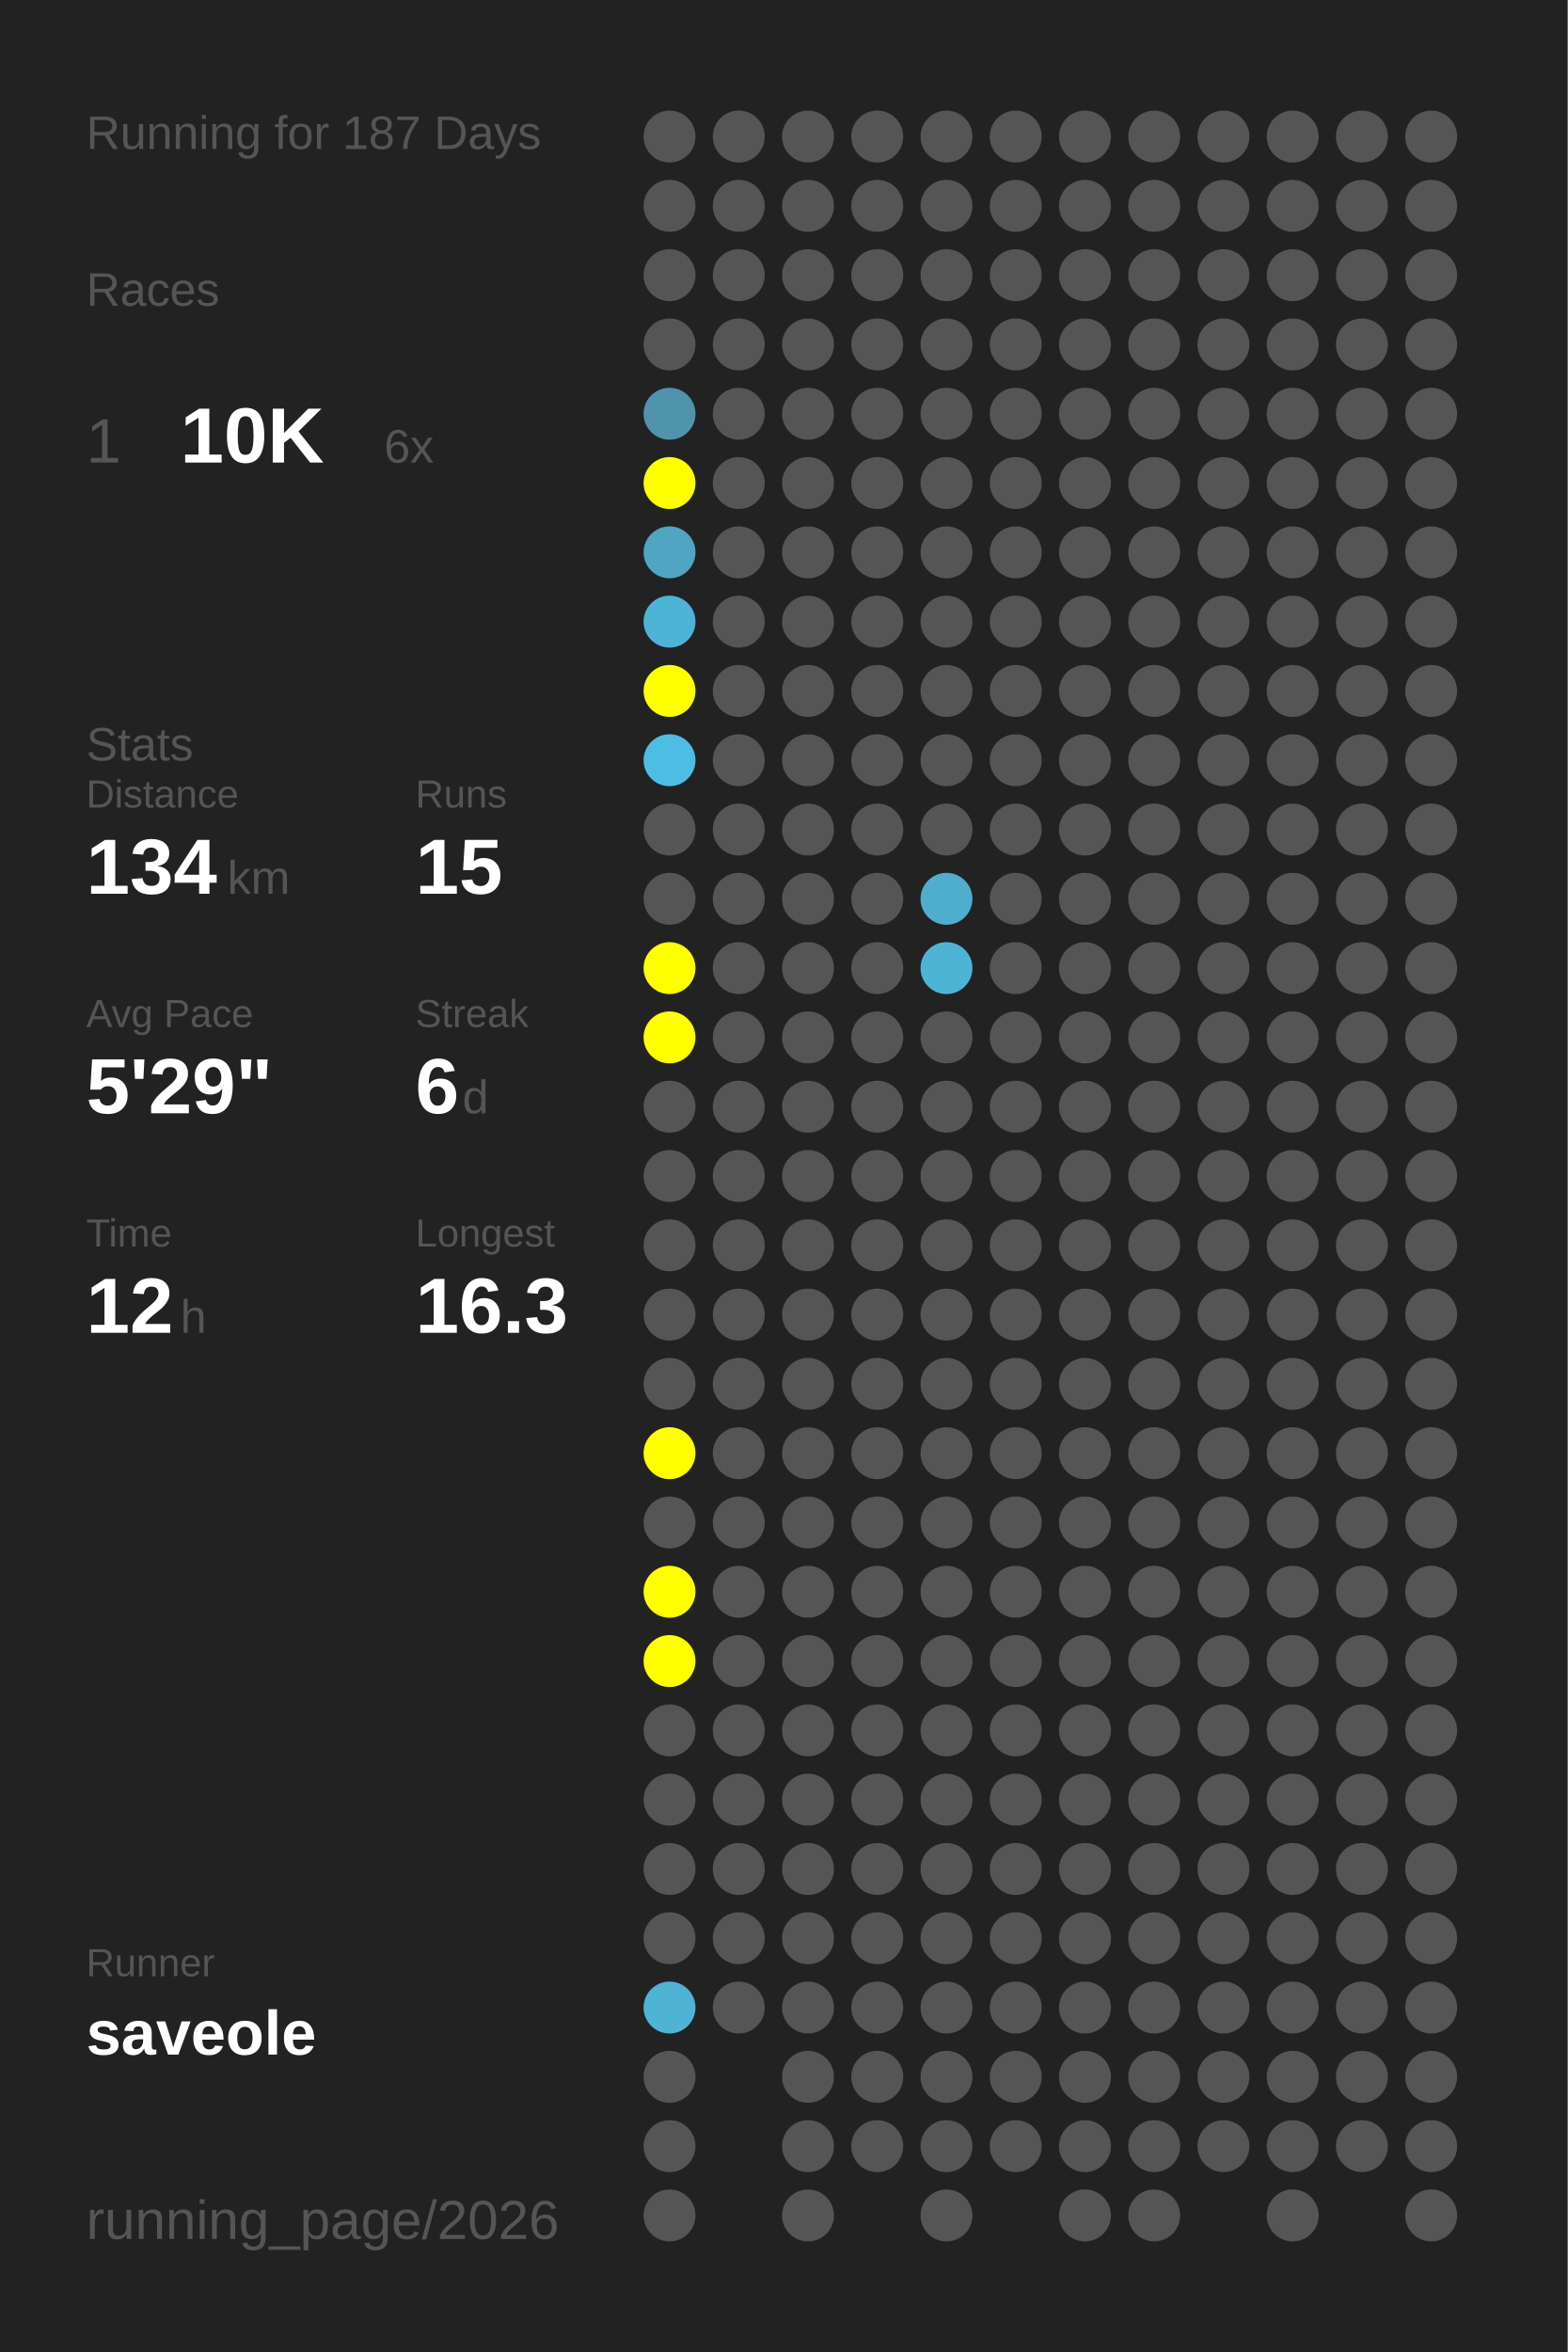
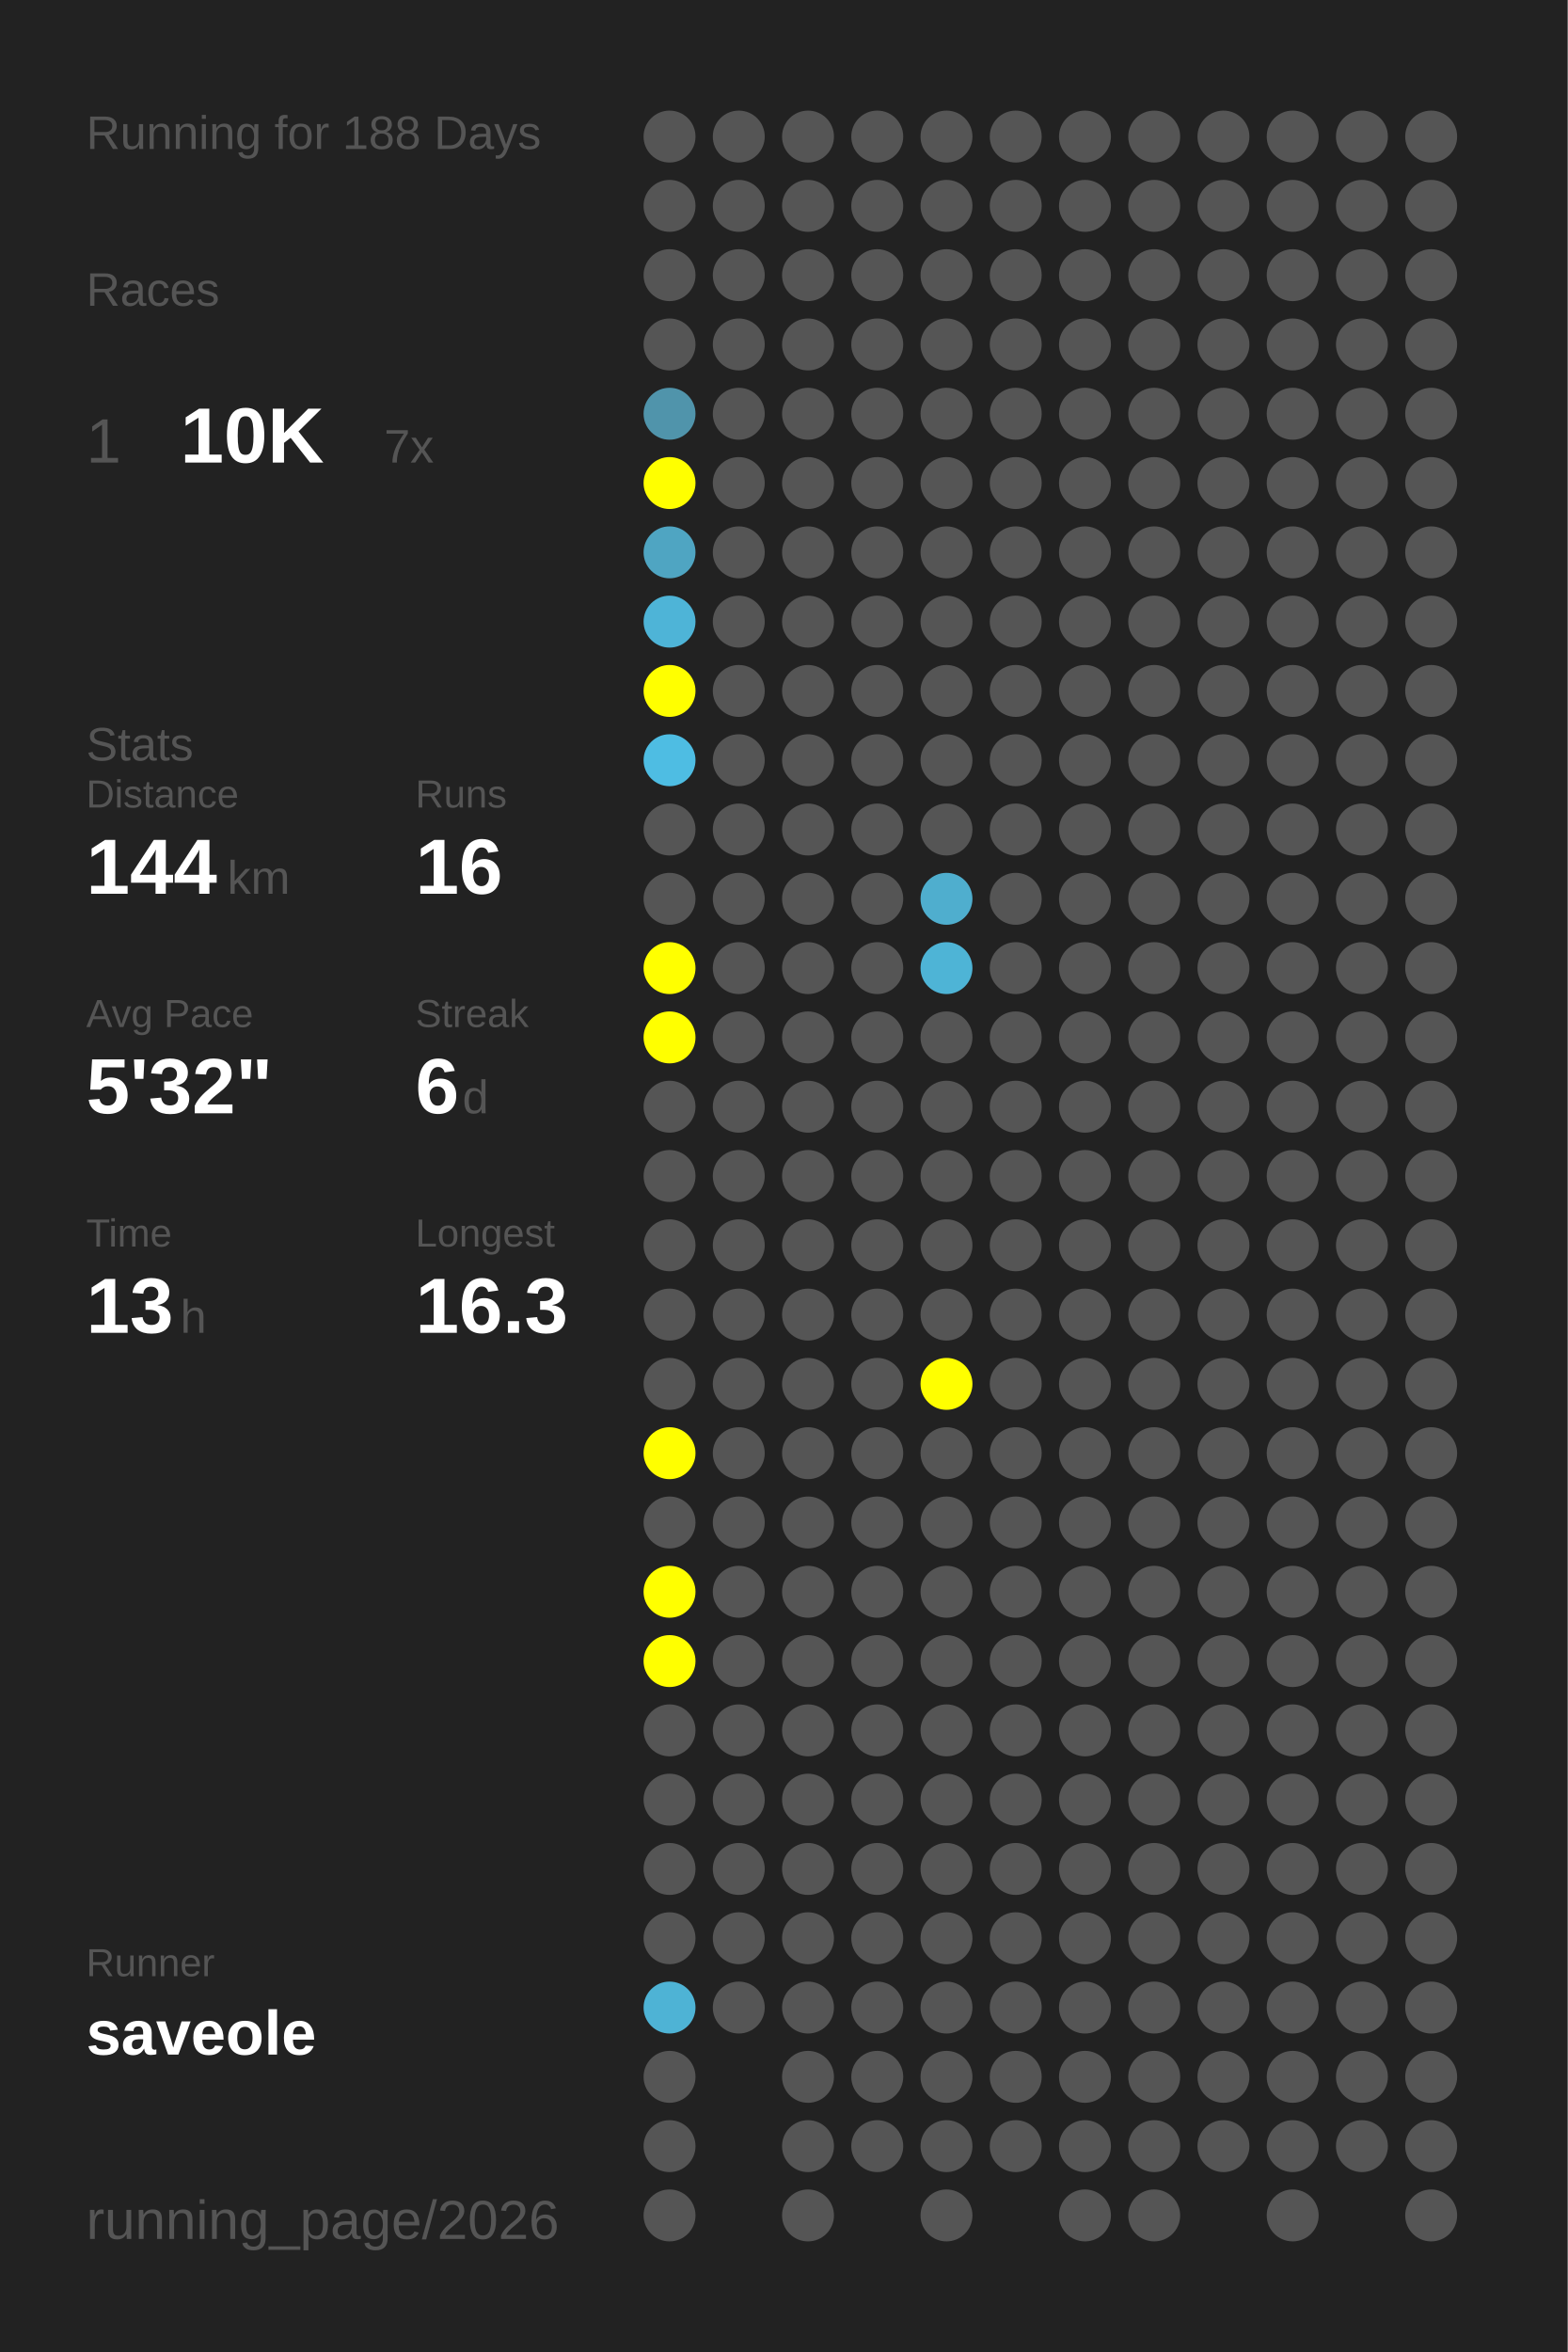
<svg xmlns="http://www.w3.org/2000/svg" baseProfile="full" height="300mm" version="1.1" viewBox="0,0,200,300" width="200mm">
  <defs />
  <rect fill="#222222" height="300" width="200" x="0" y="0" />
-   <text fill="#555555" style="font-size:6px; font-family:Arial;" x="11" y="19">Running for 187 Days</text>
+   <text fill="#555555" style="font-size:6px; font-family:Arial;" x="11" y="19">Running for 188 Days</text>
  <text fill="#555555" style="font-size:6px; font-family:Arial;" x="11" y="39">Races</text>
  <text fill="#555555" style="font-size:8px; font-family:Arial;" x="11" y="59">1</text>
  <text fill="#FFFFFF" style="font-size:10px; font-family:Arial; font-weight:bold;" x="23" y="59">10K</text>
-   <text fill="#555555" style="font-size:6px; font-family:Arial;" x="49" y="59">6x</text>
+   <text fill="#555555" style="font-size:6px; font-family:Arial;" x="49" y="59">7x</text>
  <text fill="#555555" style="font-size:6px; font-family:Arial;" x="11" y="97">Stats</text>
  <text fill="#555555" style="font-size:5px; font-family:Arial;" x="11" y="103">Distance</text>
-   <text fill="#FFFFFF" style="font-size:10px; font-family:Arial; font-weight:bold;" x="11" y="114">134</text>
+   <text fill="#FFFFFF" style="font-size:10px; font-family:Arial; font-weight:bold;" x="11" y="114">144</text>
  <text fill="#555555" style="font-size:6px; font-family:Arial;" x="29" y="114">km</text>
  <text fill="#555555" style="font-size:5px; font-family:Arial;" x="53" y="103">Runs</text>
-   <text fill="#FFFFFF" style="font-size:10px; font-family:Arial; font-weight:bold;" x="53" y="114">15</text>
+   <text fill="#FFFFFF" style="font-size:10px; font-family:Arial; font-weight:bold;" x="53" y="114">16</text>
  <text fill="#555555" style="font-size:5px; font-family:Arial;" x="11" y="131">Avg Pace</text>
-   <text fill="#FFFFFF" style="font-size:10px; font-family:Arial; font-weight:bold;" x="11" y="142">5'29"</text>
+   <text fill="#FFFFFF" style="font-size:10px; font-family:Arial; font-weight:bold;" x="11" y="142">5'32"</text>
  <text fill="#555555" style="font-size:5px; font-family:Arial;" x="53" y="131">Streak</text>
  <text fill="#FFFFFF" style="font-size:10px; font-family:Arial; font-weight:bold;" x="53" y="142">6</text>
  <text fill="#555555" style="font-size:6px; font-family:Arial;" x="59" y="142">d</text>
  <text fill="#555555" style="font-size:5px; font-family:Arial;" x="11" y="159">Time</text>
-   <text fill="#FFFFFF" style="font-size:10px; font-family:Arial; font-weight:bold;" x="11" y="170">12</text>
+   <text fill="#FFFFFF" style="font-size:10px; font-family:Arial; font-weight:bold;" x="11" y="170">13</text>
  <text fill="#555555" style="font-size:6px; font-family:Arial;" x="23" y="170">h</text>
  <text fill="#555555" style="font-size:5px; font-family:Arial;" x="53" y="159">Longest</text>
  <text fill="#FFFFFF" style="font-size:10px; font-family:Arial; font-weight:bold;" x="53" y="170">16.3</text>
  <text fill="#555555" style="font-size:5px; font-family:Arial;" x="11" y="252.065">Runner</text>
  <text fill="#FFFFFF" style="font-size:8px; font-family:Arial; font-weight:bold;" x="11" y="262.065">saveole</text>
  <text fill="#555555" style="font-size:7px; font-family:Arial;" x="11" y="285.581">running_page/2026</text>
  <circle cx="85.417" cy="17.419" fill="#555555" r="3.312" />
  <circle cx="85.417" cy="26.258" fill="#555555" r="3.312" />
  <circle cx="85.417" cy="35.097" fill="#555555" r="3.312" />
  <circle cx="85.417" cy="43.935" fill="#555555" r="3.312" />
  <circle cx="85.417" cy="52.774" fill="#5094ab" r="3.312" />
  <circle cx="85.417" cy="61.613" fill="#FFFF00" r="3.312" />
  <circle cx="85.417" cy="70.452" fill="#4fa5c2" r="3.312" />
  <circle cx="85.417" cy="79.29" fill="#4eb4d7" r="3.312" />
  <circle cx="85.417" cy="88.129" fill="#FFFF00" r="3.312" />
  <circle cx="85.417" cy="96.968" fill="#4ebde3" r="3.312" />
  <circle cx="85.417" cy="105.806" fill="#555555" r="3.312" />
  <circle cx="85.417" cy="114.645" fill="#555555" r="3.312" />
  <circle cx="85.417" cy="123.484" fill="#FFFF00" r="3.312" />
  <circle cx="85.417" cy="132.323" fill="#FFFF00" r="3.312" />
  <circle cx="85.417" cy="141.161" fill="#555555" r="3.312" />
  <circle cx="85.417" cy="150" fill="#555555" r="3.312" />
  <circle cx="85.417" cy="158.839" fill="#555555" r="3.312" />
  <circle cx="85.417" cy="167.677" fill="#555555" r="3.312" />
  <circle cx="85.417" cy="176.516" fill="#555555" r="3.312" />
  <circle cx="85.417" cy="185.355" fill="#FFFF00" r="3.312" />
  <circle cx="85.417" cy="194.194" fill="#555555" r="3.312" />
  <circle cx="85.417" cy="203.032" fill="#FFFF00" r="3.312" />
  <circle cx="85.417" cy="211.871" fill="#FFFF00" r="3.312" />
  <circle cx="85.417" cy="220.71" fill="#555555" r="3.312" />
  <circle cx="85.417" cy="229.548" fill="#555555" r="3.312" />
  <circle cx="85.417" cy="238.387" fill="#555555" r="3.312" />
  <circle cx="85.417" cy="247.226" fill="#555555" r="3.312" />
  <circle cx="85.417" cy="256.065" fill="#4eb3d5" r="3.312" />
  <circle cx="85.417" cy="264.903" fill="#555555" r="3.312" />
  <circle cx="85.417" cy="273.742" fill="#555555" r="3.312" />
  <circle cx="85.417" cy="282.581" fill="#555555" r="3.312" />
  <circle cx="94.25" cy="17.419" fill="#555555" r="3.312" />
  <circle cx="94.25" cy="26.258" fill="#555555" r="3.312" />
  <circle cx="94.25" cy="35.097" fill="#555555" r="3.312" />
  <circle cx="94.25" cy="43.935" fill="#555555" r="3.312" />
  <circle cx="94.25" cy="52.774" fill="#555555" r="3.312" />
  <circle cx="94.25" cy="61.613" fill="#555555" r="3.312" />
  <circle cx="94.25" cy="70.452" fill="#555555" r="3.312" />
  <circle cx="94.25" cy="79.29" fill="#555555" r="3.312" />
  <circle cx="94.25" cy="88.129" fill="#555555" r="3.312" />
  <circle cx="94.25" cy="96.968" fill="#555555" r="3.312" />
  <circle cx="94.25" cy="105.806" fill="#555555" r="3.312" />
  <circle cx="94.25" cy="114.645" fill="#555555" r="3.312" />
  <circle cx="94.25" cy="123.484" fill="#555555" r="3.312" />
  <circle cx="94.25" cy="132.323" fill="#555555" r="3.312" />
  <circle cx="94.25" cy="141.161" fill="#555555" r="3.312" />
  <circle cx="94.25" cy="150" fill="#555555" r="3.312" />
  <circle cx="94.25" cy="158.839" fill="#555555" r="3.312" />
  <circle cx="94.25" cy="167.677" fill="#555555" r="3.312" />
  <circle cx="94.25" cy="176.516" fill="#555555" r="3.312" />
  <circle cx="94.25" cy="185.355" fill="#555555" r="3.312" />
  <circle cx="94.25" cy="194.194" fill="#555555" r="3.312" />
  <circle cx="94.25" cy="203.032" fill="#555555" r="3.312" />
  <circle cx="94.25" cy="211.871" fill="#555555" r="3.312" />
  <circle cx="94.25" cy="220.71" fill="#555555" r="3.312" />
  <circle cx="94.25" cy="229.548" fill="#555555" r="3.312" />
  <circle cx="94.25" cy="238.387" fill="#555555" r="3.312" />
  <circle cx="94.25" cy="247.226" fill="#555555" r="3.312" />
  <circle cx="94.25" cy="256.065" fill="#555555" r="3.312" />
  <circle cx="103.083" cy="17.419" fill="#555555" r="3.312" />
  <circle cx="103.083" cy="26.258" fill="#555555" r="3.312" />
  <circle cx="103.083" cy="35.097" fill="#555555" r="3.312" />
  <circle cx="103.083" cy="43.935" fill="#555555" r="3.312" />
  <circle cx="103.083" cy="52.774" fill="#555555" r="3.312" />
  <circle cx="103.083" cy="61.613" fill="#555555" r="3.312" />
  <circle cx="103.083" cy="70.452" fill="#555555" r="3.312" />
  <circle cx="103.083" cy="79.29" fill="#555555" r="3.312" />
  <circle cx="103.083" cy="88.129" fill="#555555" r="3.312" />
  <circle cx="103.083" cy="96.968" fill="#555555" r="3.312" />
  <circle cx="103.083" cy="105.806" fill="#555555" r="3.312" />
  <circle cx="103.083" cy="114.645" fill="#555555" r="3.312" />
  <circle cx="103.083" cy="123.484" fill="#555555" r="3.312" />
  <circle cx="103.083" cy="132.323" fill="#555555" r="3.312" />
  <circle cx="103.083" cy="141.161" fill="#555555" r="3.312" />
  <circle cx="103.083" cy="150" fill="#555555" r="3.312" />
  <circle cx="103.083" cy="158.839" fill="#555555" r="3.312" />
  <circle cx="103.083" cy="167.677" fill="#555555" r="3.312" />
  <circle cx="103.083" cy="176.516" fill="#555555" r="3.312" />
  <circle cx="103.083" cy="185.355" fill="#555555" r="3.312" />
  <circle cx="103.083" cy="194.194" fill="#555555" r="3.312" />
  <circle cx="103.083" cy="203.032" fill="#555555" r="3.312" />
  <circle cx="103.083" cy="211.871" fill="#555555" r="3.312" />
  <circle cx="103.083" cy="220.71" fill="#555555" r="3.312" />
  <circle cx="103.083" cy="229.548" fill="#555555" r="3.312" />
  <circle cx="103.083" cy="238.387" fill="#555555" r="3.312" />
  <circle cx="103.083" cy="247.226" fill="#555555" r="3.312" />
  <circle cx="103.083" cy="256.065" fill="#555555" r="3.312" />
  <circle cx="103.083" cy="264.903" fill="#555555" r="3.312" />
  <circle cx="103.083" cy="273.742" fill="#555555" r="3.312" />
  <circle cx="103.083" cy="282.581" fill="#555555" r="3.312" />
  <circle cx="111.917" cy="17.419" fill="#555555" r="3.312" />
  <circle cx="111.917" cy="26.258" fill="#555555" r="3.312" />
  <circle cx="111.917" cy="35.097" fill="#555555" r="3.312" />
  <circle cx="111.917" cy="43.935" fill="#555555" r="3.312" />
  <circle cx="111.917" cy="52.774" fill="#555555" r="3.312" />
  <circle cx="111.917" cy="61.613" fill="#555555" r="3.312" />
  <circle cx="111.917" cy="70.452" fill="#555555" r="3.312" />
  <circle cx="111.917" cy="79.29" fill="#555555" r="3.312" />
  <circle cx="111.917" cy="88.129" fill="#555555" r="3.312" />
  <circle cx="111.917" cy="96.968" fill="#555555" r="3.312" />
  <circle cx="111.917" cy="105.806" fill="#555555" r="3.312" />
  <circle cx="111.917" cy="114.645" fill="#555555" r="3.312" />
  <circle cx="111.917" cy="123.484" fill="#555555" r="3.312" />
  <circle cx="111.917" cy="132.323" fill="#555555" r="3.312" />
  <circle cx="111.917" cy="141.161" fill="#555555" r="3.312" />
  <circle cx="111.917" cy="150" fill="#555555" r="3.312" />
  <circle cx="111.917" cy="158.839" fill="#555555" r="3.312" />
  <circle cx="111.917" cy="167.677" fill="#555555" r="3.312" />
  <circle cx="111.917" cy="176.516" fill="#555555" r="3.312" />
  <circle cx="111.917" cy="185.355" fill="#555555" r="3.312" />
  <circle cx="111.917" cy="194.194" fill="#555555" r="3.312" />
  <circle cx="111.917" cy="203.032" fill="#555555" r="3.312" />
  <circle cx="111.917" cy="211.871" fill="#555555" r="3.312" />
  <circle cx="111.917" cy="220.71" fill="#555555" r="3.312" />
  <circle cx="111.917" cy="229.548" fill="#555555" r="3.312" />
  <circle cx="111.917" cy="238.387" fill="#555555" r="3.312" />
  <circle cx="111.917" cy="247.226" fill="#555555" r="3.312" />
  <circle cx="111.917" cy="256.065" fill="#555555" r="3.312" />
  <circle cx="111.917" cy="264.903" fill="#555555" r="3.312" />
  <circle cx="111.917" cy="273.742" fill="#555555" r="3.312" />
  <circle cx="120.75" cy="17.419" fill="#555555" r="3.312" />
  <circle cx="120.75" cy="26.258" fill="#555555" r="3.312" />
  <circle cx="120.75" cy="35.097" fill="#555555" r="3.312" />
  <circle cx="120.75" cy="43.935" fill="#555555" r="3.312" />
  <circle cx="120.75" cy="52.774" fill="#555555" r="3.312" />
  <circle cx="120.75" cy="61.613" fill="#555555" r="3.312" />
  <circle cx="120.75" cy="70.452" fill="#555555" r="3.312" />
  <circle cx="120.75" cy="79.29" fill="#555555" r="3.312" />
  <circle cx="120.75" cy="88.129" fill="#555555" r="3.312" />
  <circle cx="120.75" cy="96.968" fill="#555555" r="3.312" />
  <circle cx="120.75" cy="105.806" fill="#555555" r="3.312" />
  <circle cx="120.75" cy="114.645" fill="#4faece" r="3.312" />
  <circle cx="120.75" cy="123.484" fill="#4eb4d6" r="3.312" />
  <circle cx="120.75" cy="132.323" fill="#555555" r="3.312" />
  <circle cx="120.75" cy="141.161" fill="#555555" r="3.312" />
  <circle cx="120.75" cy="150" fill="#555555" r="3.312" />
  <circle cx="120.75" cy="158.839" fill="#555555" r="3.312" />
  <circle cx="120.75" cy="167.677" fill="#555555" r="3.312" />
-   <circle cx="120.75" cy="176.516" fill="#555555" r="3.312" />
+   <circle cx="120.75" cy="176.516" fill="#FFFF00" r="3.312" />
  <circle cx="120.75" cy="185.355" fill="#555555" r="3.312" />
  <circle cx="120.75" cy="194.194" fill="#555555" r="3.312" />
  <circle cx="120.75" cy="203.032" fill="#555555" r="3.312" />
  <circle cx="120.75" cy="211.871" fill="#555555" r="3.312" />
  <circle cx="120.75" cy="220.71" fill="#555555" r="3.312" />
  <circle cx="120.75" cy="229.548" fill="#555555" r="3.312" />
  <circle cx="120.75" cy="238.387" fill="#555555" r="3.312" />
  <circle cx="120.75" cy="247.226" fill="#555555" r="3.312" />
  <circle cx="120.75" cy="256.065" fill="#555555" r="3.312" />
  <circle cx="120.75" cy="264.903" fill="#555555" r="3.312" />
  <circle cx="120.75" cy="273.742" fill="#555555" r="3.312" />
  <circle cx="120.75" cy="282.581" fill="#555555" r="3.312" />
  <circle cx="129.583" cy="17.419" fill="#555555" r="3.312" />
  <circle cx="129.583" cy="26.258" fill="#555555" r="3.312" />
  <circle cx="129.583" cy="35.097" fill="#555555" r="3.312" />
  <circle cx="129.583" cy="43.935" fill="#555555" r="3.312" />
  <circle cx="129.583" cy="52.774" fill="#555555" r="3.312" />
  <circle cx="129.583" cy="61.613" fill="#555555" r="3.312" />
  <circle cx="129.583" cy="70.452" fill="#555555" r="3.312" />
  <circle cx="129.583" cy="79.29" fill="#555555" r="3.312" />
  <circle cx="129.583" cy="88.129" fill="#555555" r="3.312" />
  <circle cx="129.583" cy="96.968" fill="#555555" r="3.312" />
  <circle cx="129.583" cy="105.806" fill="#555555" r="3.312" />
  <circle cx="129.583" cy="114.645" fill="#555555" r="3.312" />
  <circle cx="129.583" cy="123.484" fill="#555555" r="3.312" />
  <circle cx="129.583" cy="132.323" fill="#555555" r="3.312" />
  <circle cx="129.583" cy="141.161" fill="#555555" r="3.312" />
  <circle cx="129.583" cy="150" fill="#555555" r="3.312" />
  <circle cx="129.583" cy="158.839" fill="#555555" r="3.312" />
  <circle cx="129.583" cy="167.677" fill="#555555" r="3.312" />
  <circle cx="129.583" cy="176.516" fill="#555555" r="3.312" />
  <circle cx="129.583" cy="185.355" fill="#555555" r="3.312" />
  <circle cx="129.583" cy="194.194" fill="#555555" r="3.312" />
  <circle cx="129.583" cy="203.032" fill="#555555" r="3.312" />
  <circle cx="129.583" cy="211.871" fill="#555555" r="3.312" />
  <circle cx="129.583" cy="220.71" fill="#555555" r="3.312" />
  <circle cx="129.583" cy="229.548" fill="#555555" r="3.312" />
  <circle cx="129.583" cy="238.387" fill="#555555" r="3.312" />
  <circle cx="129.583" cy="247.226" fill="#555555" r="3.312" />
  <circle cx="129.583" cy="256.065" fill="#555555" r="3.312" />
  <circle cx="129.583" cy="264.903" fill="#555555" r="3.312" />
  <circle cx="129.583" cy="273.742" fill="#555555" r="3.312" />
  <circle cx="138.417" cy="17.419" fill="#555555" r="3.312" />
  <circle cx="138.417" cy="26.258" fill="#555555" r="3.312" />
  <circle cx="138.417" cy="35.097" fill="#555555" r="3.312" />
  <circle cx="138.417" cy="43.935" fill="#555555" r="3.312" />
  <circle cx="138.417" cy="52.774" fill="#555555" r="3.312" />
  <circle cx="138.417" cy="61.613" fill="#555555" r="3.312" />
  <circle cx="138.417" cy="70.452" fill="#555555" r="3.312" />
  <circle cx="138.417" cy="79.29" fill="#555555" r="3.312" />
  <circle cx="138.417" cy="88.129" fill="#555555" r="3.312" />
  <circle cx="138.417" cy="96.968" fill="#555555" r="3.312" />
  <circle cx="138.417" cy="105.806" fill="#555555" r="3.312" />
  <circle cx="138.417" cy="114.645" fill="#555555" r="3.312" />
  <circle cx="138.417" cy="123.484" fill="#555555" r="3.312" />
  <circle cx="138.417" cy="132.323" fill="#555555" r="3.312" />
  <circle cx="138.417" cy="141.161" fill="#555555" r="3.312" />
  <circle cx="138.417" cy="150" fill="#555555" r="3.312" />
  <circle cx="138.417" cy="158.839" fill="#555555" r="3.312" />
  <circle cx="138.417" cy="167.677" fill="#555555" r="3.312" />
  <circle cx="138.417" cy="176.516" fill="#555555" r="3.312" />
  <circle cx="138.417" cy="185.355" fill="#555555" r="3.312" />
  <circle cx="138.417" cy="194.194" fill="#555555" r="3.312" />
  <circle cx="138.417" cy="203.032" fill="#555555" r="3.312" />
  <circle cx="138.417" cy="211.871" fill="#555555" r="3.312" />
  <circle cx="138.417" cy="220.71" fill="#555555" r="3.312" />
  <circle cx="138.417" cy="229.548" fill="#555555" r="3.312" />
  <circle cx="138.417" cy="238.387" fill="#555555" r="3.312" />
  <circle cx="138.417" cy="247.226" fill="#555555" r="3.312" />
  <circle cx="138.417" cy="256.065" fill="#555555" r="3.312" />
  <circle cx="138.417" cy="264.903" fill="#555555" r="3.312" />
  <circle cx="138.417" cy="273.742" fill="#555555" r="3.312" />
  <circle cx="138.417" cy="282.581" fill="#555555" r="3.312" />
  <circle cx="147.25" cy="17.419" fill="#555555" r="3.312" />
  <circle cx="147.25" cy="26.258" fill="#555555" r="3.312" />
  <circle cx="147.25" cy="35.097" fill="#555555" r="3.312" />
  <circle cx="147.25" cy="43.935" fill="#555555" r="3.312" />
  <circle cx="147.25" cy="52.774" fill="#555555" r="3.312" />
  <circle cx="147.25" cy="61.613" fill="#555555" r="3.312" />
  <circle cx="147.25" cy="70.452" fill="#555555" r="3.312" />
  <circle cx="147.25" cy="79.29" fill="#555555" r="3.312" />
  <circle cx="147.25" cy="88.129" fill="#555555" r="3.312" />
  <circle cx="147.25" cy="96.968" fill="#555555" r="3.312" />
  <circle cx="147.25" cy="105.806" fill="#555555" r="3.312" />
  <circle cx="147.25" cy="114.645" fill="#555555" r="3.312" />
  <circle cx="147.25" cy="123.484" fill="#555555" r="3.312" />
  <circle cx="147.25" cy="132.323" fill="#555555" r="3.312" />
  <circle cx="147.25" cy="141.161" fill="#555555" r="3.312" />
  <circle cx="147.25" cy="150" fill="#555555" r="3.312" />
  <circle cx="147.25" cy="158.839" fill="#555555" r="3.312" />
  <circle cx="147.25" cy="167.677" fill="#555555" r="3.312" />
  <circle cx="147.25" cy="176.516" fill="#555555" r="3.312" />
  <circle cx="147.25" cy="185.355" fill="#555555" r="3.312" />
  <circle cx="147.25" cy="194.194" fill="#555555" r="3.312" />
  <circle cx="147.25" cy="203.032" fill="#555555" r="3.312" />
  <circle cx="147.25" cy="211.871" fill="#555555" r="3.312" />
  <circle cx="147.25" cy="220.71" fill="#555555" r="3.312" />
  <circle cx="147.25" cy="229.548" fill="#555555" r="3.312" />
  <circle cx="147.25" cy="238.387" fill="#555555" r="3.312" />
  <circle cx="147.25" cy="247.226" fill="#555555" r="3.312" />
  <circle cx="147.25" cy="256.065" fill="#555555" r="3.312" />
  <circle cx="147.25" cy="264.903" fill="#555555" r="3.312" />
  <circle cx="147.25" cy="273.742" fill="#555555" r="3.312" />
  <circle cx="147.25" cy="282.581" fill="#555555" r="3.312" />
  <circle cx="156.083" cy="17.419" fill="#555555" r="3.312" />
  <circle cx="156.083" cy="26.258" fill="#555555" r="3.312" />
  <circle cx="156.083" cy="35.097" fill="#555555" r="3.312" />
  <circle cx="156.083" cy="43.935" fill="#555555" r="3.312" />
  <circle cx="156.083" cy="52.774" fill="#555555" r="3.312" />
  <circle cx="156.083" cy="61.613" fill="#555555" r="3.312" />
  <circle cx="156.083" cy="70.452" fill="#555555" r="3.312" />
  <circle cx="156.083" cy="79.29" fill="#555555" r="3.312" />
  <circle cx="156.083" cy="88.129" fill="#555555" r="3.312" />
  <circle cx="156.083" cy="96.968" fill="#555555" r="3.312" />
  <circle cx="156.083" cy="105.806" fill="#555555" r="3.312" />
  <circle cx="156.083" cy="114.645" fill="#555555" r="3.312" />
  <circle cx="156.083" cy="123.484" fill="#555555" r="3.312" />
  <circle cx="156.083" cy="132.323" fill="#555555" r="3.312" />
  <circle cx="156.083" cy="141.161" fill="#555555" r="3.312" />
  <circle cx="156.083" cy="150" fill="#555555" r="3.312" />
  <circle cx="156.083" cy="158.839" fill="#555555" r="3.312" />
  <circle cx="156.083" cy="167.677" fill="#555555" r="3.312" />
  <circle cx="156.083" cy="176.516" fill="#555555" r="3.312" />
  <circle cx="156.083" cy="185.355" fill="#555555" r="3.312" />
  <circle cx="156.083" cy="194.194" fill="#555555" r="3.312" />
  <circle cx="156.083" cy="203.032" fill="#555555" r="3.312" />
  <circle cx="156.083" cy="211.871" fill="#555555" r="3.312" />
  <circle cx="156.083" cy="220.71" fill="#555555" r="3.312" />
  <circle cx="156.083" cy="229.548" fill="#555555" r="3.312" />
  <circle cx="156.083" cy="238.387" fill="#555555" r="3.312" />
  <circle cx="156.083" cy="247.226" fill="#555555" r="3.312" />
  <circle cx="156.083" cy="256.065" fill="#555555" r="3.312" />
  <circle cx="156.083" cy="264.903" fill="#555555" r="3.312" />
  <circle cx="156.083" cy="273.742" fill="#555555" r="3.312" />
  <circle cx="164.917" cy="17.419" fill="#555555" r="3.312" />
  <circle cx="164.917" cy="26.258" fill="#555555" r="3.312" />
  <circle cx="164.917" cy="35.097" fill="#555555" r="3.312" />
  <circle cx="164.917" cy="43.935" fill="#555555" r="3.312" />
  <circle cx="164.917" cy="52.774" fill="#555555" r="3.312" />
  <circle cx="164.917" cy="61.613" fill="#555555" r="3.312" />
  <circle cx="164.917" cy="70.452" fill="#555555" r="3.312" />
  <circle cx="164.917" cy="79.29" fill="#555555" r="3.312" />
  <circle cx="164.917" cy="88.129" fill="#555555" r="3.312" />
  <circle cx="164.917" cy="96.968" fill="#555555" r="3.312" />
  <circle cx="164.917" cy="105.806" fill="#555555" r="3.312" />
  <circle cx="164.917" cy="114.645" fill="#555555" r="3.312" />
  <circle cx="164.917" cy="123.484" fill="#555555" r="3.312" />
  <circle cx="164.917" cy="132.323" fill="#555555" r="3.312" />
  <circle cx="164.917" cy="141.161" fill="#555555" r="3.312" />
  <circle cx="164.917" cy="150" fill="#555555" r="3.312" />
  <circle cx="164.917" cy="158.839" fill="#555555" r="3.312" />
  <circle cx="164.917" cy="167.677" fill="#555555" r="3.312" />
  <circle cx="164.917" cy="176.516" fill="#555555" r="3.312" />
  <circle cx="164.917" cy="185.355" fill="#555555" r="3.312" />
  <circle cx="164.917" cy="194.194" fill="#555555" r="3.312" />
  <circle cx="164.917" cy="203.032" fill="#555555" r="3.312" />
  <circle cx="164.917" cy="211.871" fill="#555555" r="3.312" />
  <circle cx="164.917" cy="220.71" fill="#555555" r="3.312" />
  <circle cx="164.917" cy="229.548" fill="#555555" r="3.312" />
  <circle cx="164.917" cy="238.387" fill="#555555" r="3.312" />
  <circle cx="164.917" cy="247.226" fill="#555555" r="3.312" />
  <circle cx="164.917" cy="256.065" fill="#555555" r="3.312" />
  <circle cx="164.917" cy="264.903" fill="#555555" r="3.312" />
  <circle cx="164.917" cy="273.742" fill="#555555" r="3.312" />
  <circle cx="164.917" cy="282.581" fill="#555555" r="3.312" />
  <circle cx="173.75" cy="17.419" fill="#555555" r="3.312" />
  <circle cx="173.75" cy="26.258" fill="#555555" r="3.312" />
  <circle cx="173.75" cy="35.097" fill="#555555" r="3.312" />
  <circle cx="173.75" cy="43.935" fill="#555555" r="3.312" />
  <circle cx="173.75" cy="52.774" fill="#555555" r="3.312" />
  <circle cx="173.75" cy="61.613" fill="#555555" r="3.312" />
  <circle cx="173.75" cy="70.452" fill="#555555" r="3.312" />
  <circle cx="173.75" cy="79.29" fill="#555555" r="3.312" />
  <circle cx="173.75" cy="88.129" fill="#555555" r="3.312" />
  <circle cx="173.75" cy="96.968" fill="#555555" r="3.312" />
  <circle cx="173.75" cy="105.806" fill="#555555" r="3.312" />
  <circle cx="173.75" cy="114.645" fill="#555555" r="3.312" />
  <circle cx="173.75" cy="123.484" fill="#555555" r="3.312" />
  <circle cx="173.75" cy="132.323" fill="#555555" r="3.312" />
  <circle cx="173.75" cy="141.161" fill="#555555" r="3.312" />
  <circle cx="173.75" cy="150" fill="#555555" r="3.312" />
  <circle cx="173.75" cy="158.839" fill="#555555" r="3.312" />
  <circle cx="173.75" cy="167.677" fill="#555555" r="3.312" />
  <circle cx="173.75" cy="176.516" fill="#555555" r="3.312" />
  <circle cx="173.75" cy="185.355" fill="#555555" r="3.312" />
  <circle cx="173.75" cy="194.194" fill="#555555" r="3.312" />
  <circle cx="173.75" cy="203.032" fill="#555555" r="3.312" />
  <circle cx="173.75" cy="211.871" fill="#555555" r="3.312" />
  <circle cx="173.75" cy="220.71" fill="#555555" r="3.312" />
  <circle cx="173.75" cy="229.548" fill="#555555" r="3.312" />
  <circle cx="173.75" cy="238.387" fill="#555555" r="3.312" />
  <circle cx="173.75" cy="247.226" fill="#555555" r="3.312" />
  <circle cx="173.75" cy="256.065" fill="#555555" r="3.312" />
  <circle cx="173.75" cy="264.903" fill="#555555" r="3.312" />
  <circle cx="173.75" cy="273.742" fill="#555555" r="3.312" />
  <circle cx="182.583" cy="17.419" fill="#555555" r="3.312" />
  <circle cx="182.583" cy="26.258" fill="#555555" r="3.312" />
  <circle cx="182.583" cy="35.097" fill="#555555" r="3.312" />
  <circle cx="182.583" cy="43.935" fill="#555555" r="3.312" />
  <circle cx="182.583" cy="52.774" fill="#555555" r="3.312" />
  <circle cx="182.583" cy="61.613" fill="#555555" r="3.312" />
  <circle cx="182.583" cy="70.452" fill="#555555" r="3.312" />
  <circle cx="182.583" cy="79.29" fill="#555555" r="3.312" />
  <circle cx="182.583" cy="88.129" fill="#555555" r="3.312" />
  <circle cx="182.583" cy="96.968" fill="#555555" r="3.312" />
  <circle cx="182.583" cy="105.806" fill="#555555" r="3.312" />
  <circle cx="182.583" cy="114.645" fill="#555555" r="3.312" />
  <circle cx="182.583" cy="123.484" fill="#555555" r="3.312" />
  <circle cx="182.583" cy="132.323" fill="#555555" r="3.312" />
  <circle cx="182.583" cy="141.161" fill="#555555" r="3.312" />
  <circle cx="182.583" cy="150" fill="#555555" r="3.312" />
  <circle cx="182.583" cy="158.839" fill="#555555" r="3.312" />
  <circle cx="182.583" cy="167.677" fill="#555555" r="3.312" />
  <circle cx="182.583" cy="176.516" fill="#555555" r="3.312" />
  <circle cx="182.583" cy="185.355" fill="#555555" r="3.312" />
  <circle cx="182.583" cy="194.194" fill="#555555" r="3.312" />
  <circle cx="182.583" cy="203.032" fill="#555555" r="3.312" />
  <circle cx="182.583" cy="211.871" fill="#555555" r="3.312" />
  <circle cx="182.583" cy="220.71" fill="#555555" r="3.312" />
  <circle cx="182.583" cy="229.548" fill="#555555" r="3.312" />
  <circle cx="182.583" cy="238.387" fill="#555555" r="3.312" />
  <circle cx="182.583" cy="247.226" fill="#555555" r="3.312" />
  <circle cx="182.583" cy="256.065" fill="#555555" r="3.312" />
  <circle cx="182.583" cy="264.903" fill="#555555" r="3.312" />
  <circle cx="182.583" cy="273.742" fill="#555555" r="3.312" />
  <circle cx="182.583" cy="282.581" fill="#555555" r="3.312" />
</svg>
